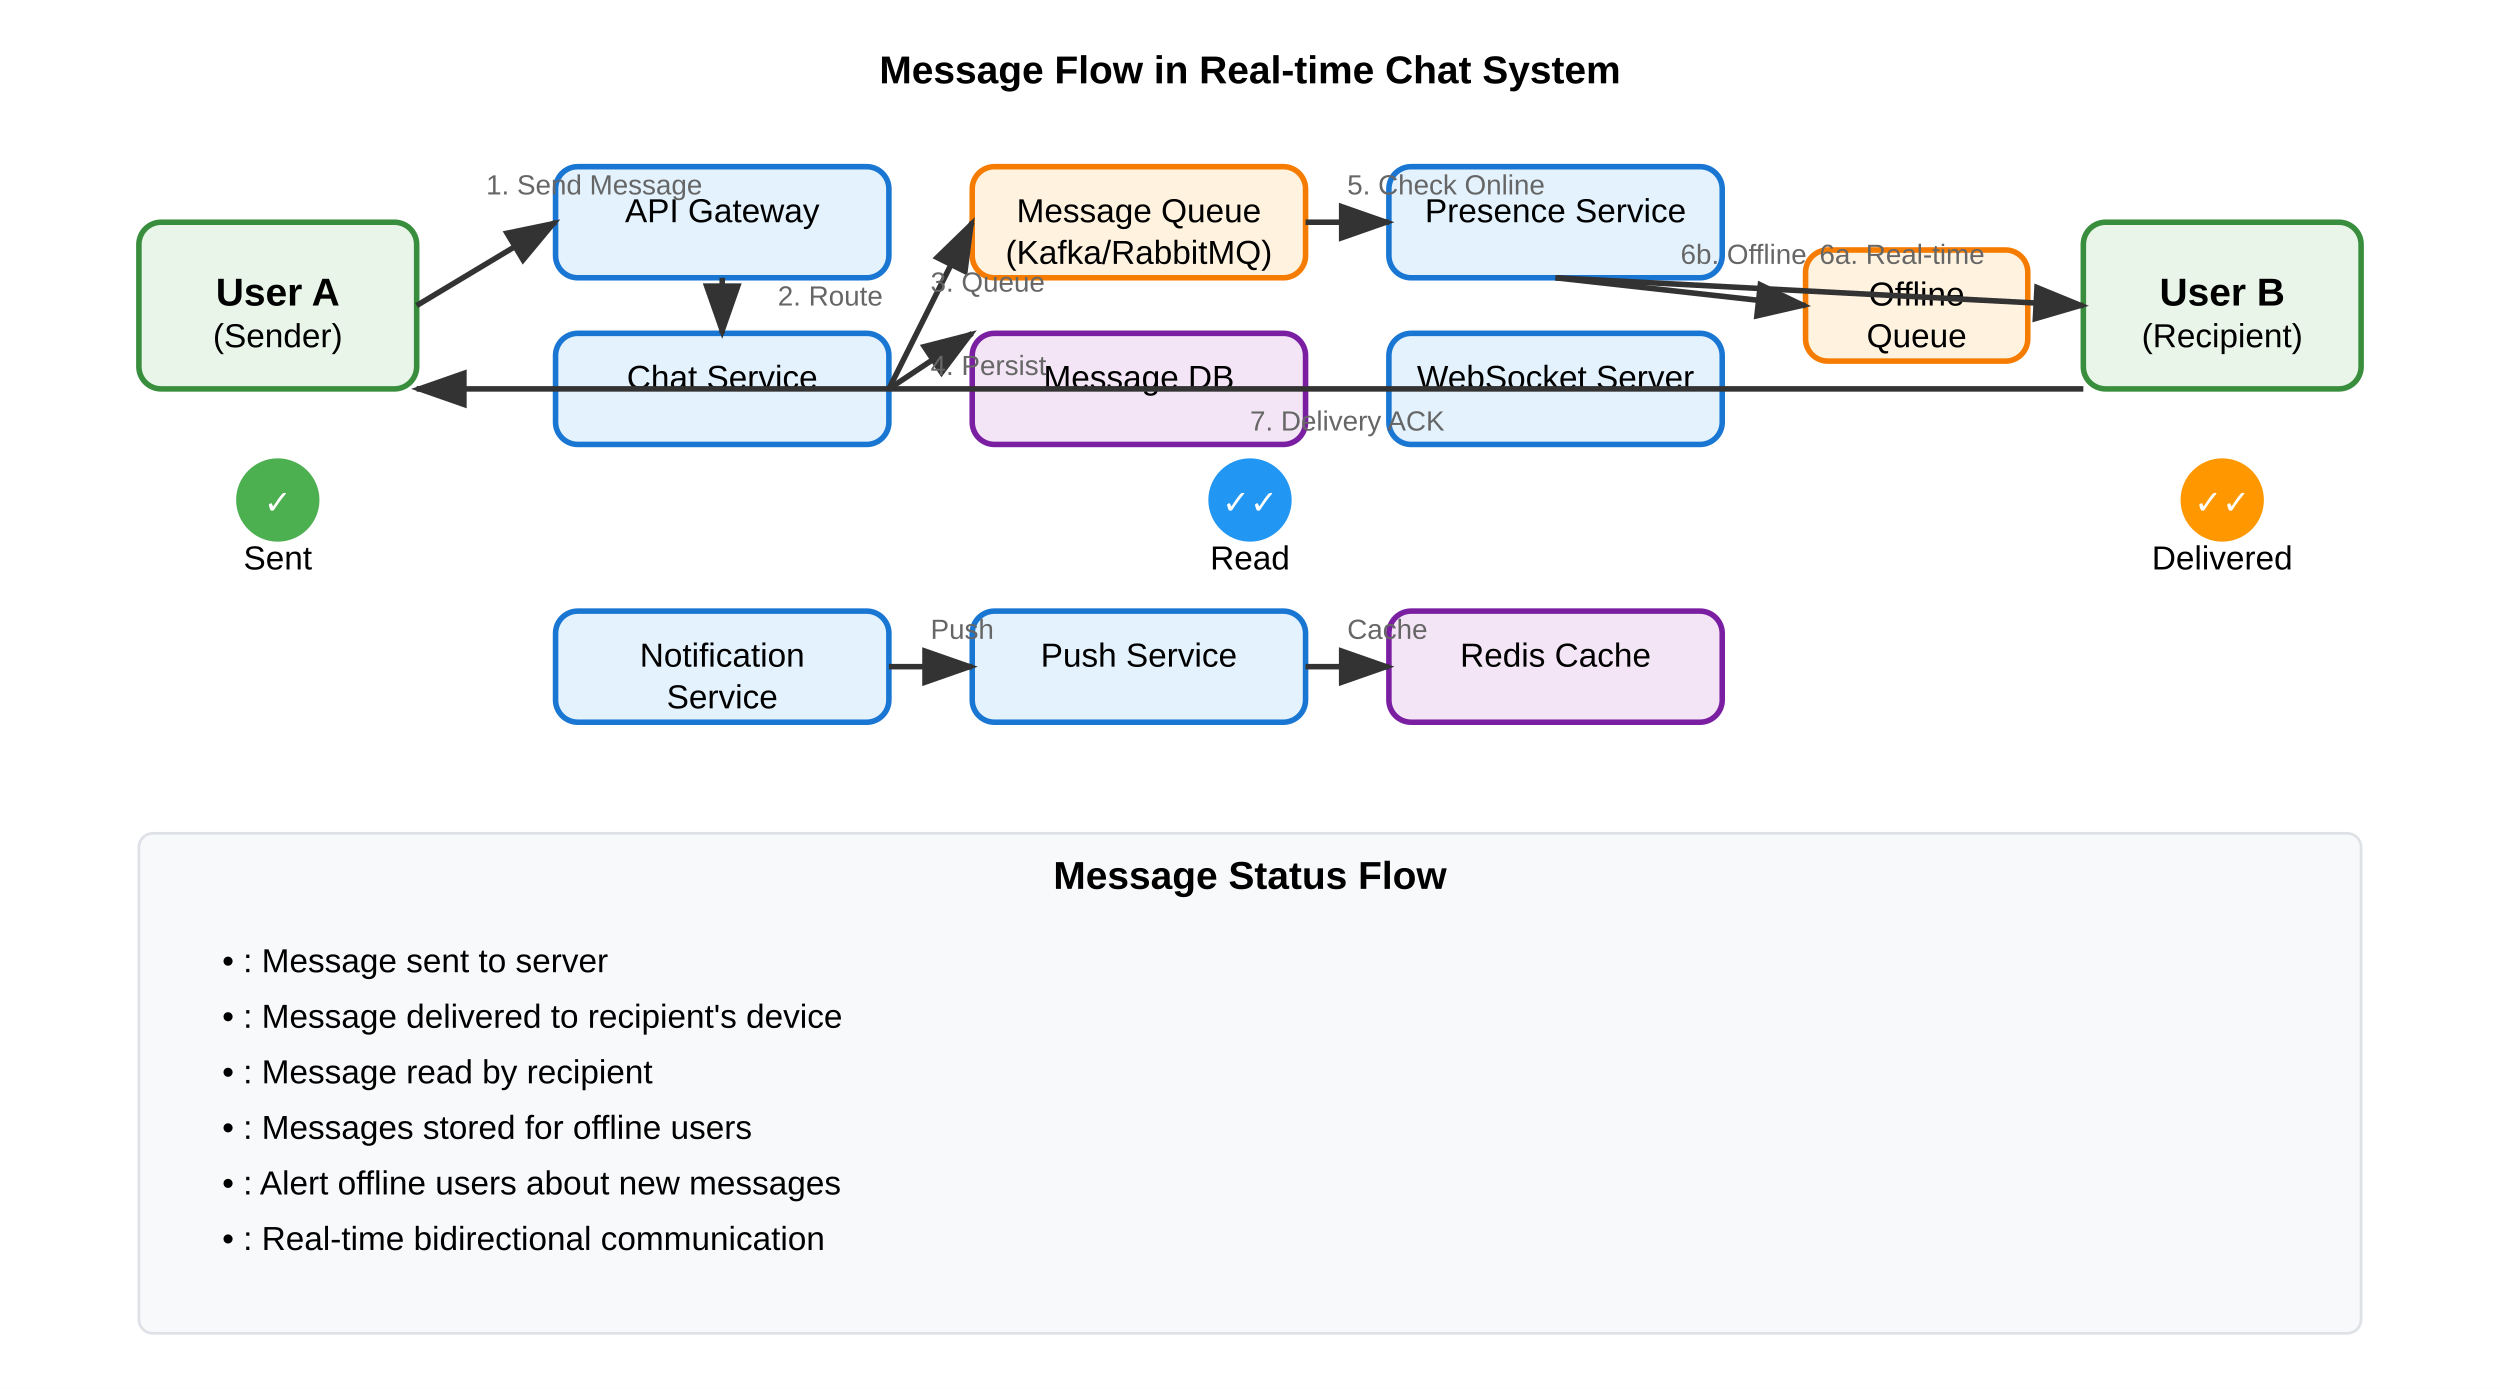
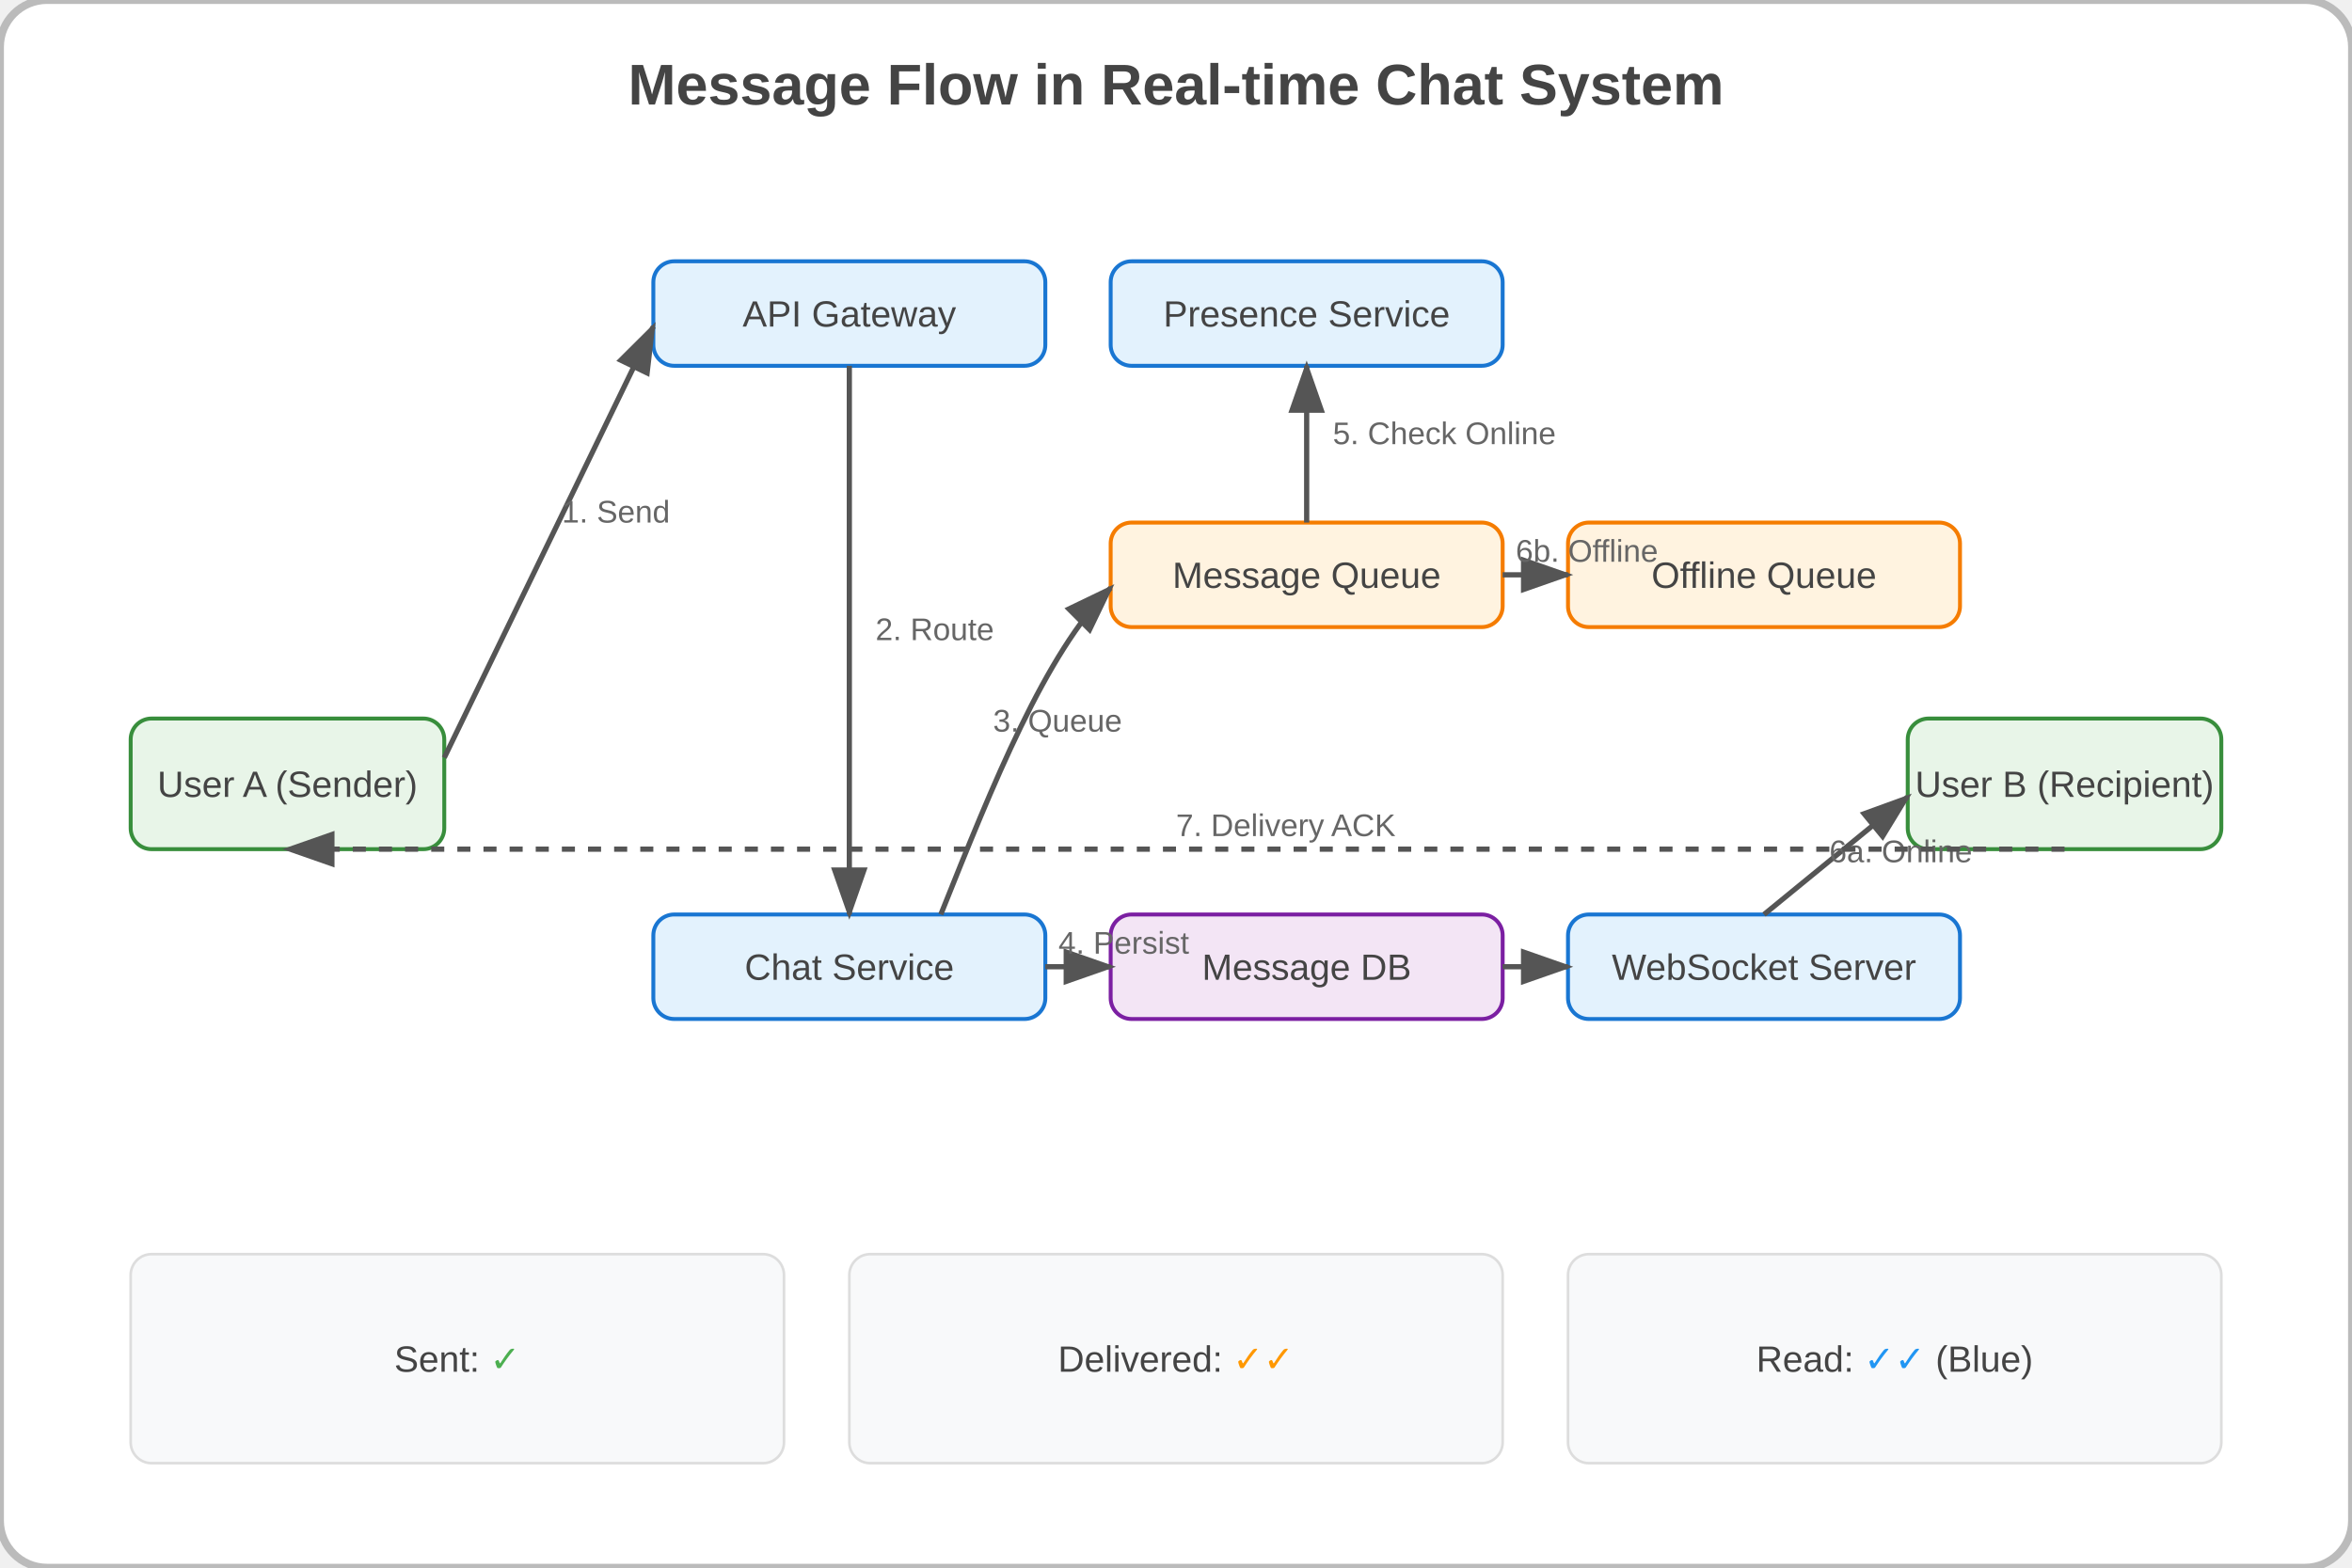
- <svg xmlns="http://www.w3.org/2000/svg" width="900" height="500">
+ <svg xmlns="http://www.w3.org/2000/svg" viewBox="0 0 900 600" width="100%" height="auto">
+   <rect x="0" y="0" width="900" height="600" fill="#fff" stroke="#bbb" stroke-width="3" rx="18" />
  <defs>
    <style>
-       .component { fill: #e3f2fd; stroke: #1976d2; stroke-width: 2; rx: 8; }
-       .user { fill: #e8f5e8; stroke: #388e3c; stroke-width: 2; rx: 8; }
-       .queue { fill: #fff3e0; stroke: #f57c00; stroke-width: 2; rx: 8; }
-       .db { fill: #f3e5f5; stroke: #7b1fa2; stroke-width: 2; rx: 8; }
-       .text { font-family: Arial, sans-serif; font-size: 12px; }
-       .title { font-family: Arial, sans-serif; font-size: 14px; font-weight: bold; }
-       .arrow { stroke: #333; stroke-width: 2; marker-end: url(#arrowhead); }
-       .step { font-family: Arial, sans-serif; font-size: 10px; fill: #666; }
+       .component { fill: #e3f2fd; stroke: #1976d2; stroke-width: 1.5; rx: 8; }
+       .user { fill: #e8f5e8; stroke: #388e3c; stroke-width: 1.5; rx: 8; }
+       .queue { fill: #fff3e0; stroke: #f57c00; stroke-width: 1.5; rx: 8; }
+       .db { fill: #f3e5f5; stroke: #7b1fa2; stroke-width: 1.5; rx: 8; }
+       .text { font-family: Arial, sans-serif; font-size: 14px; fill: #444; }
+       .title { font-family: Arial, sans-serif; font-size: 22px; font-weight: bold; fill: #444; }
+       .arrow { stroke: #555; stroke-width: 2; marker-end: url(#arrowhead); fill: none; }
+       .step { font-family: Arial, sans-serif; font-size: 12px; fill: #666; }
+       .status-box { fill: #f8f9fa; stroke: #ddd; stroke-width: 1; rx: 8; }
+       .sent-icon { fill: #4caf50; }
+       .delivered-icon { fill: #ff9800; }
+       .read-icon { fill: #2196f3; }
    </style>
    <marker id="arrowhead" markerWidth="10" markerHeight="7" refX="9" refY="3.5" orient="auto">
-       <polygon points="0 0, 10 3.5, 0 7" fill="#333" />
+       <polygon points="0 0, 10 3.5, 0 7" fill="#555" />
    </marker>
  </defs>
-   <rect width="900" height="500" fill="white" />
-   <text x="450" y="30" text-anchor="middle" class="title">Message Flow in Real-time Chat System</text>
-   <rect x="50" y="80" width="100" height="60" class="user" />
-   <text x="100" y="110" text-anchor="middle" class="title">User A</text>
-   <text x="100" y="125" text-anchor="middle" class="text">(Sender)</text>
-   <rect x="750" y="80" width="100" height="60" class="user" />
-   <text x="800" y="110" text-anchor="middle" class="title">User B</text>
-   <text x="800" y="125" text-anchor="middle" class="text">(Recipient)</text>
-   <rect x="200" y="60" width="120" height="40" class="component" />
-   <text x="260" y="80" text-anchor="middle" class="text">API Gateway</text>
-   <rect x="200" y="120" width="120" height="40" class="component" />
-   <text x="260" y="140" text-anchor="middle" class="text">Chat Service</text>
-   <rect x="350" y="60" width="120" height="40" class="queue" />
-   <text x="410" y="80" text-anchor="middle" class="text">Message Queue</text>
-   <text x="410" y="95" text-anchor="middle" class="text">(Kafka/RabbitMQ)</text>
-   <rect x="350" y="120" width="120" height="40" class="db" />
-   <text x="410" y="140" text-anchor="middle" class="text">Message DB</text>
-   <rect x="500" y="60" width="120" height="40" class="component" />
-   <text x="560" y="80" text-anchor="middle" class="text">Presence Service</text>
-   <rect x="500" y="120" width="120" height="40" class="component" />
-   <text x="560" y="140" text-anchor="middle" class="text">WebSocket Server</text>
-   <rect x="650" y="90" width="80" height="40" class="queue" />
-   <text x="690" y="110" text-anchor="middle" class="text">Offline</text>
-   <text x="690" y="125" text-anchor="middle" class="text">Queue</text>
-   <line x1="150" y1="110" x2="200" y2="80" class="arrow" />
-   <text x="175" y="70" class="step">1. Send Message</text>
-   <line x1="260" y1="100" x2="260" y2="120" class="arrow" />
-   <text x="280" y="110" class="step">2. Route</text>
-   <line x1="320" y1="140" x2="350" y2="80" class="arrow" />
-   <text x="335" y="105" class="step">3. Queue</text>
-   <line x1="320" y1="140" x2="350" y2="120" class="arrow" />
-   <text x="335" y="135" class="step">4. Persist</text>
-   <line x1="470" y1="80" x2="500" y2="80" class="arrow" />
-   <text x="485" y="70" class="step">5. Check Online</text>
-   <line x1="560" y1="100" x2="750" y2="110" class="arrow" />
-   <text x="655" y="95" class="step">6a. Real-time</text>
-   <line x1="560" y1="100" x2="650" y2="110" class="arrow" />
-   <text x="605" y="95" class="step">6b. Offline</text>
-   <line x1="750" y1="140" x2="150" y2="140" class="arrow" />
-   <text x="450" y="155" class="step">7. Delivery ACK</text>
-   <circle cx="100" cy="180" r="15" fill="#4caf50" />
-   <text x="100" y="185" text-anchor="middle" class="text" fill="white">✓</text>
-   <text x="100" y="205" text-anchor="middle" class="text">Sent</text>
-   <circle cx="800" cy="180" r="15" fill="#ff9800" />
-   <text x="800" y="185" text-anchor="middle" class="text" fill="white">✓✓</text>
-   <text x="800" y="205" text-anchor="middle" class="text">Delivered</text>
-   <circle cx="450" cy="180" r="15" fill="#2196f3" />
-   <text x="450" y="185" text-anchor="middle" class="text" fill="white">✓✓</text>
-   <text x="450" y="205" text-anchor="middle" class="text">Read</text>
-   <rect x="200" y="220" width="120" height="40" class="component" />
-   <text x="260" y="240" text-anchor="middle" class="text">Notification</text>
-   <text x="260" y="255" text-anchor="middle" class="text">Service</text>
-   <rect x="350" y="220" width="120" height="40" class="component" />
-   <text x="410" y="240" text-anchor="middle" class="text">Push Service</text>
-   <rect x="500" y="220" width="120" height="40" class="db" />
-   <text x="560" y="240" text-anchor="middle" class="text">Redis Cache</text>
-   <line x1="320" y1="240" x2="350" y2="240" class="arrow" />
-   <text x="335" y="230" class="step">Push</text>
-   <line x1="470" y1="240" x2="500" y2="240" class="arrow" />
-   <text x="485" y="230" class="step">Cache</text>
-   <rect x="50" y="300" width="800" height="180" fill="#f8f9fa" stroke="#dee2e6" stroke-width="1" rx="5" />
-   <text x="450" y="320" text-anchor="middle" class="title">Message Status Flow</text>
-   <text x="80" y="350" class="text">• <strong>Single Tick (✓)</strong>: Message sent to server</text>
-   <text x="80" y="370" class="text">• <strong>Double Tick (✓✓)</strong>: Message delivered to recipient's device</text>
-   <text x="80" y="390" class="text">• <strong>Blue Tick (✓✓)</strong>: Message read by recipient</text>
-   <text x="80" y="410" class="text">• <strong>Offline Queue</strong>: Messages stored for offline users</text>
-   <text x="80" y="430" class="text">• <strong>Push Notifications</strong>: Alert offline users about new messages</text>
-   <text x="80" y="450" class="text">• <strong>WebSocket</strong>: Real-time bidirectional communication</text>
+   <text x="450" y="40" text-anchor="middle" class="title">Message Flow in Real-time Chat System</text>
+   <g id="user_a">
+     <rect x="50" y="275" width="120" height="50" class="user" />
+     <text x="110" y="305" text-anchor="middle" class="text">User A (Sender)</text>
+   </g>
+   <g id="user_b">
+     <rect x="730" y="275" width="120" height="50" class="user" />
+     <text x="790" y="305" text-anchor="middle" class="text">User B (Recipient)</text>
+   </g>
+   <g id="api_gateway">
+     <rect x="250" y="100" width="150" height="40" class="component" />
+     <text x="325" y="125" text-anchor="middle" class="text">API Gateway</text>
+   </g>
+   <g id="chat_service">
+     <rect x="250" y="350" width="150" height="40" class="component" />
+     <text x="325" y="375" text-anchor="middle" class="text">Chat Service</text>
+   </g>
+   <g id="presence_service">
+     <rect x="425" y="100" width="150" height="40" class="component" />
+     <text x="500" y="125" text-anchor="middle" class="text">Presence Service</text>
+   </g>
+   <g id="message_queue">
+     <rect x="425" y="200" width="150" height="40" class="queue" />
+     <text x="500" y="225" text-anchor="middle" class="text">Message Queue</text>
+   </g>
+   <g id="offline_queue">
+     <rect x="600" y="200" width="150" height="40" class="queue" />
+     <text x="675" y="225" text-anchor="middle" class="text">Offline Queue</text>
+   </g>
+   <g id="message_db">
+     <rect x="425" y="350" width="150" height="40" class="db" />
+     <text x="500" y="375" text-anchor="middle" class="text">Message DB</text>
+   </g>
+   <g id="websocket_server">
+     <rect x="600" y="350" width="150" height="40" class="component" />
+     <text x="675" y="375" text-anchor="middle" class="text">WebSocket Server</text>
+   </g>
+   <path d="M 170 290 L 250 125" class="arrow" />
+   <text x="215" y="200" class="step">1. Send</text>
+   <path d="M 325 140 L 325 350" class="arrow" />
+   <text x="335" y="245" class="step">2. Route</text>
+   <path d="M 360 350 C 380 300, 400 250, 425 225" class="arrow" />
+   <text x="380" y="280" class="step">3. Queue</text>
+   <path d="M 400 370 L 425 370" class="arrow" />
+   <text x="405" y="365" class="step">4. Persist</text>
+   <path d="M 500 200 L 500 140" class="arrow" />
+   <text x="510" y="170" class="step">5. Check Online</text>
+   <path d="M 675 350 L 730 305" class="arrow" />
+   <text x="700" y="330" class="step">6a. Online</text>
+   <path d="M 575 220 L 600 220" class="arrow" />
+   <text x="580" y="215" class="step">6b. Offline</text>
+   <path d="M 575 370 L 600 370" class="arrow" />
+   <path d="M 790 325 L 110 325" class="arrow" stroke-dasharray="5,5" />
+   <text x="450" y="320" class="step">7. Delivery ACK</text>
+   <rect x="50" y="480" width="250" height="80" class="status-box" />
+   <text x="175" y="525" text-anchor="middle" class="text">Sent: <tspan class="sent-icon" font-weight="bold">✓</tspan>
+   </text>
+   <rect x="325" y="480" width="250" height="80" class="status-box" />
+   <text x="450" y="525" text-anchor="middle" class="text">Delivered: <tspan class="delivered-icon" font-weight="bold">✓✓</tspan>
+   </text>
+   <rect x="600" y="480" width="250" height="80" class="status-box" />
+   <text x="725" y="525" text-anchor="middle" class="text">Read: <tspan class="read-icon" font-weight="bold">✓✓</tspan> (Blue)</text>
</svg>
